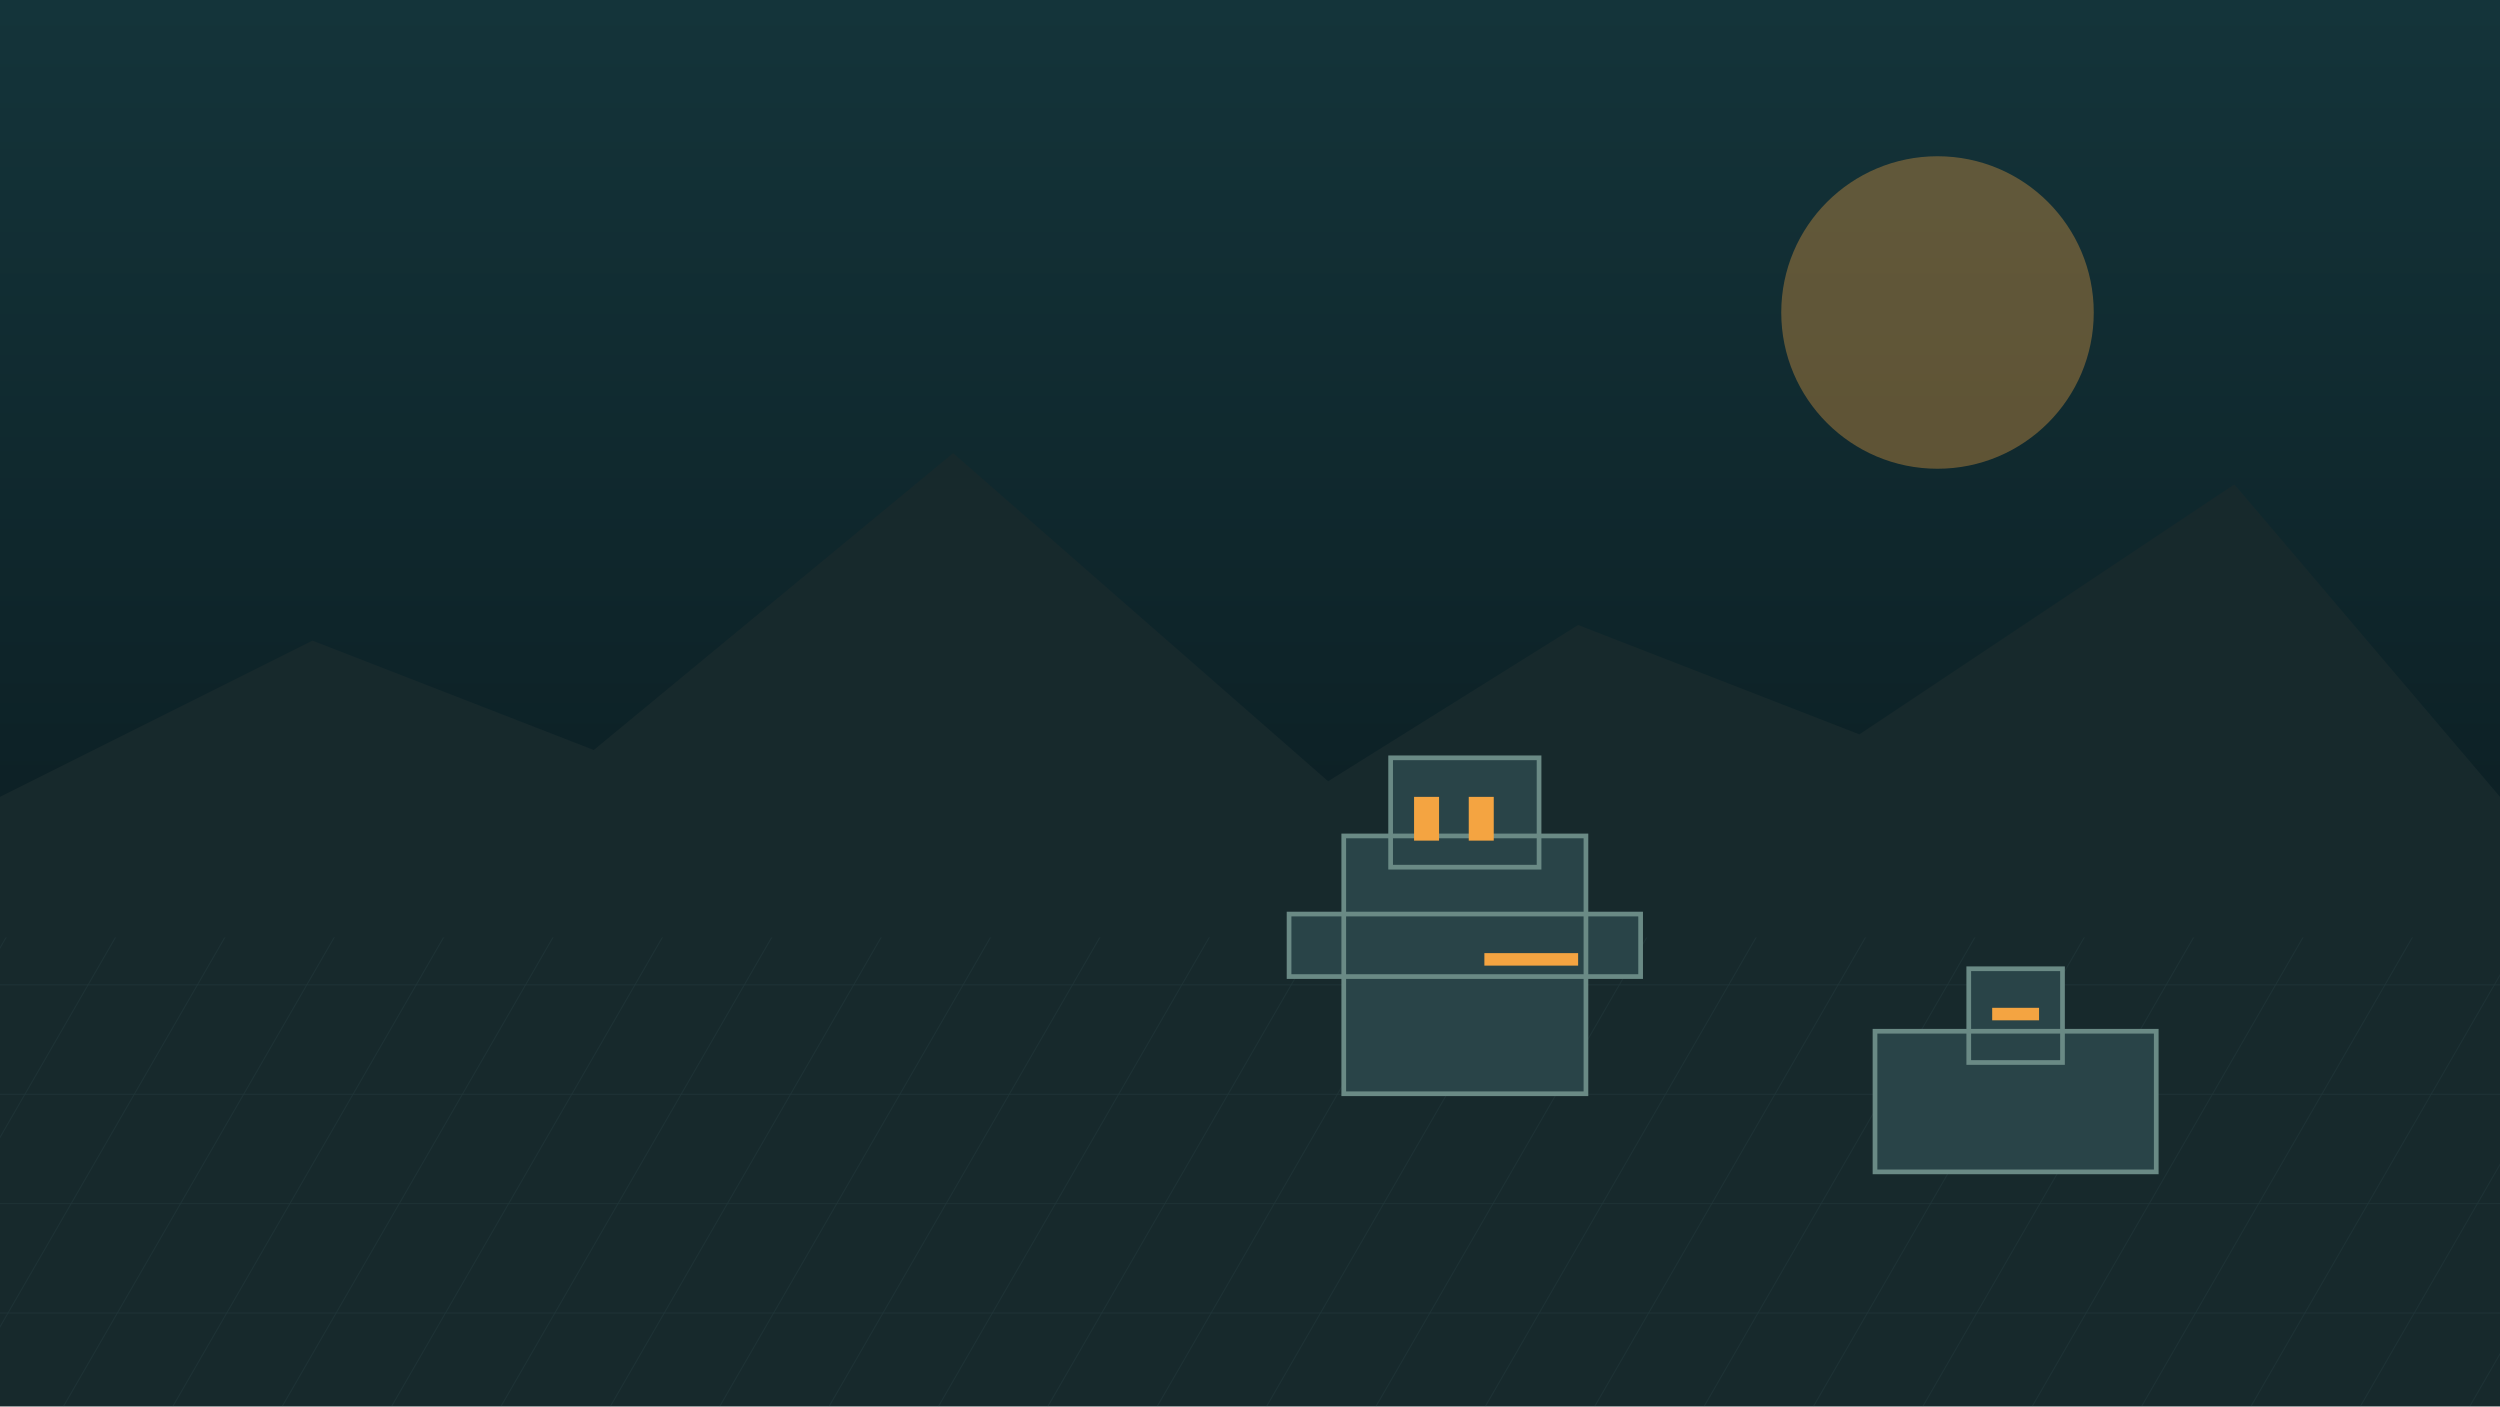
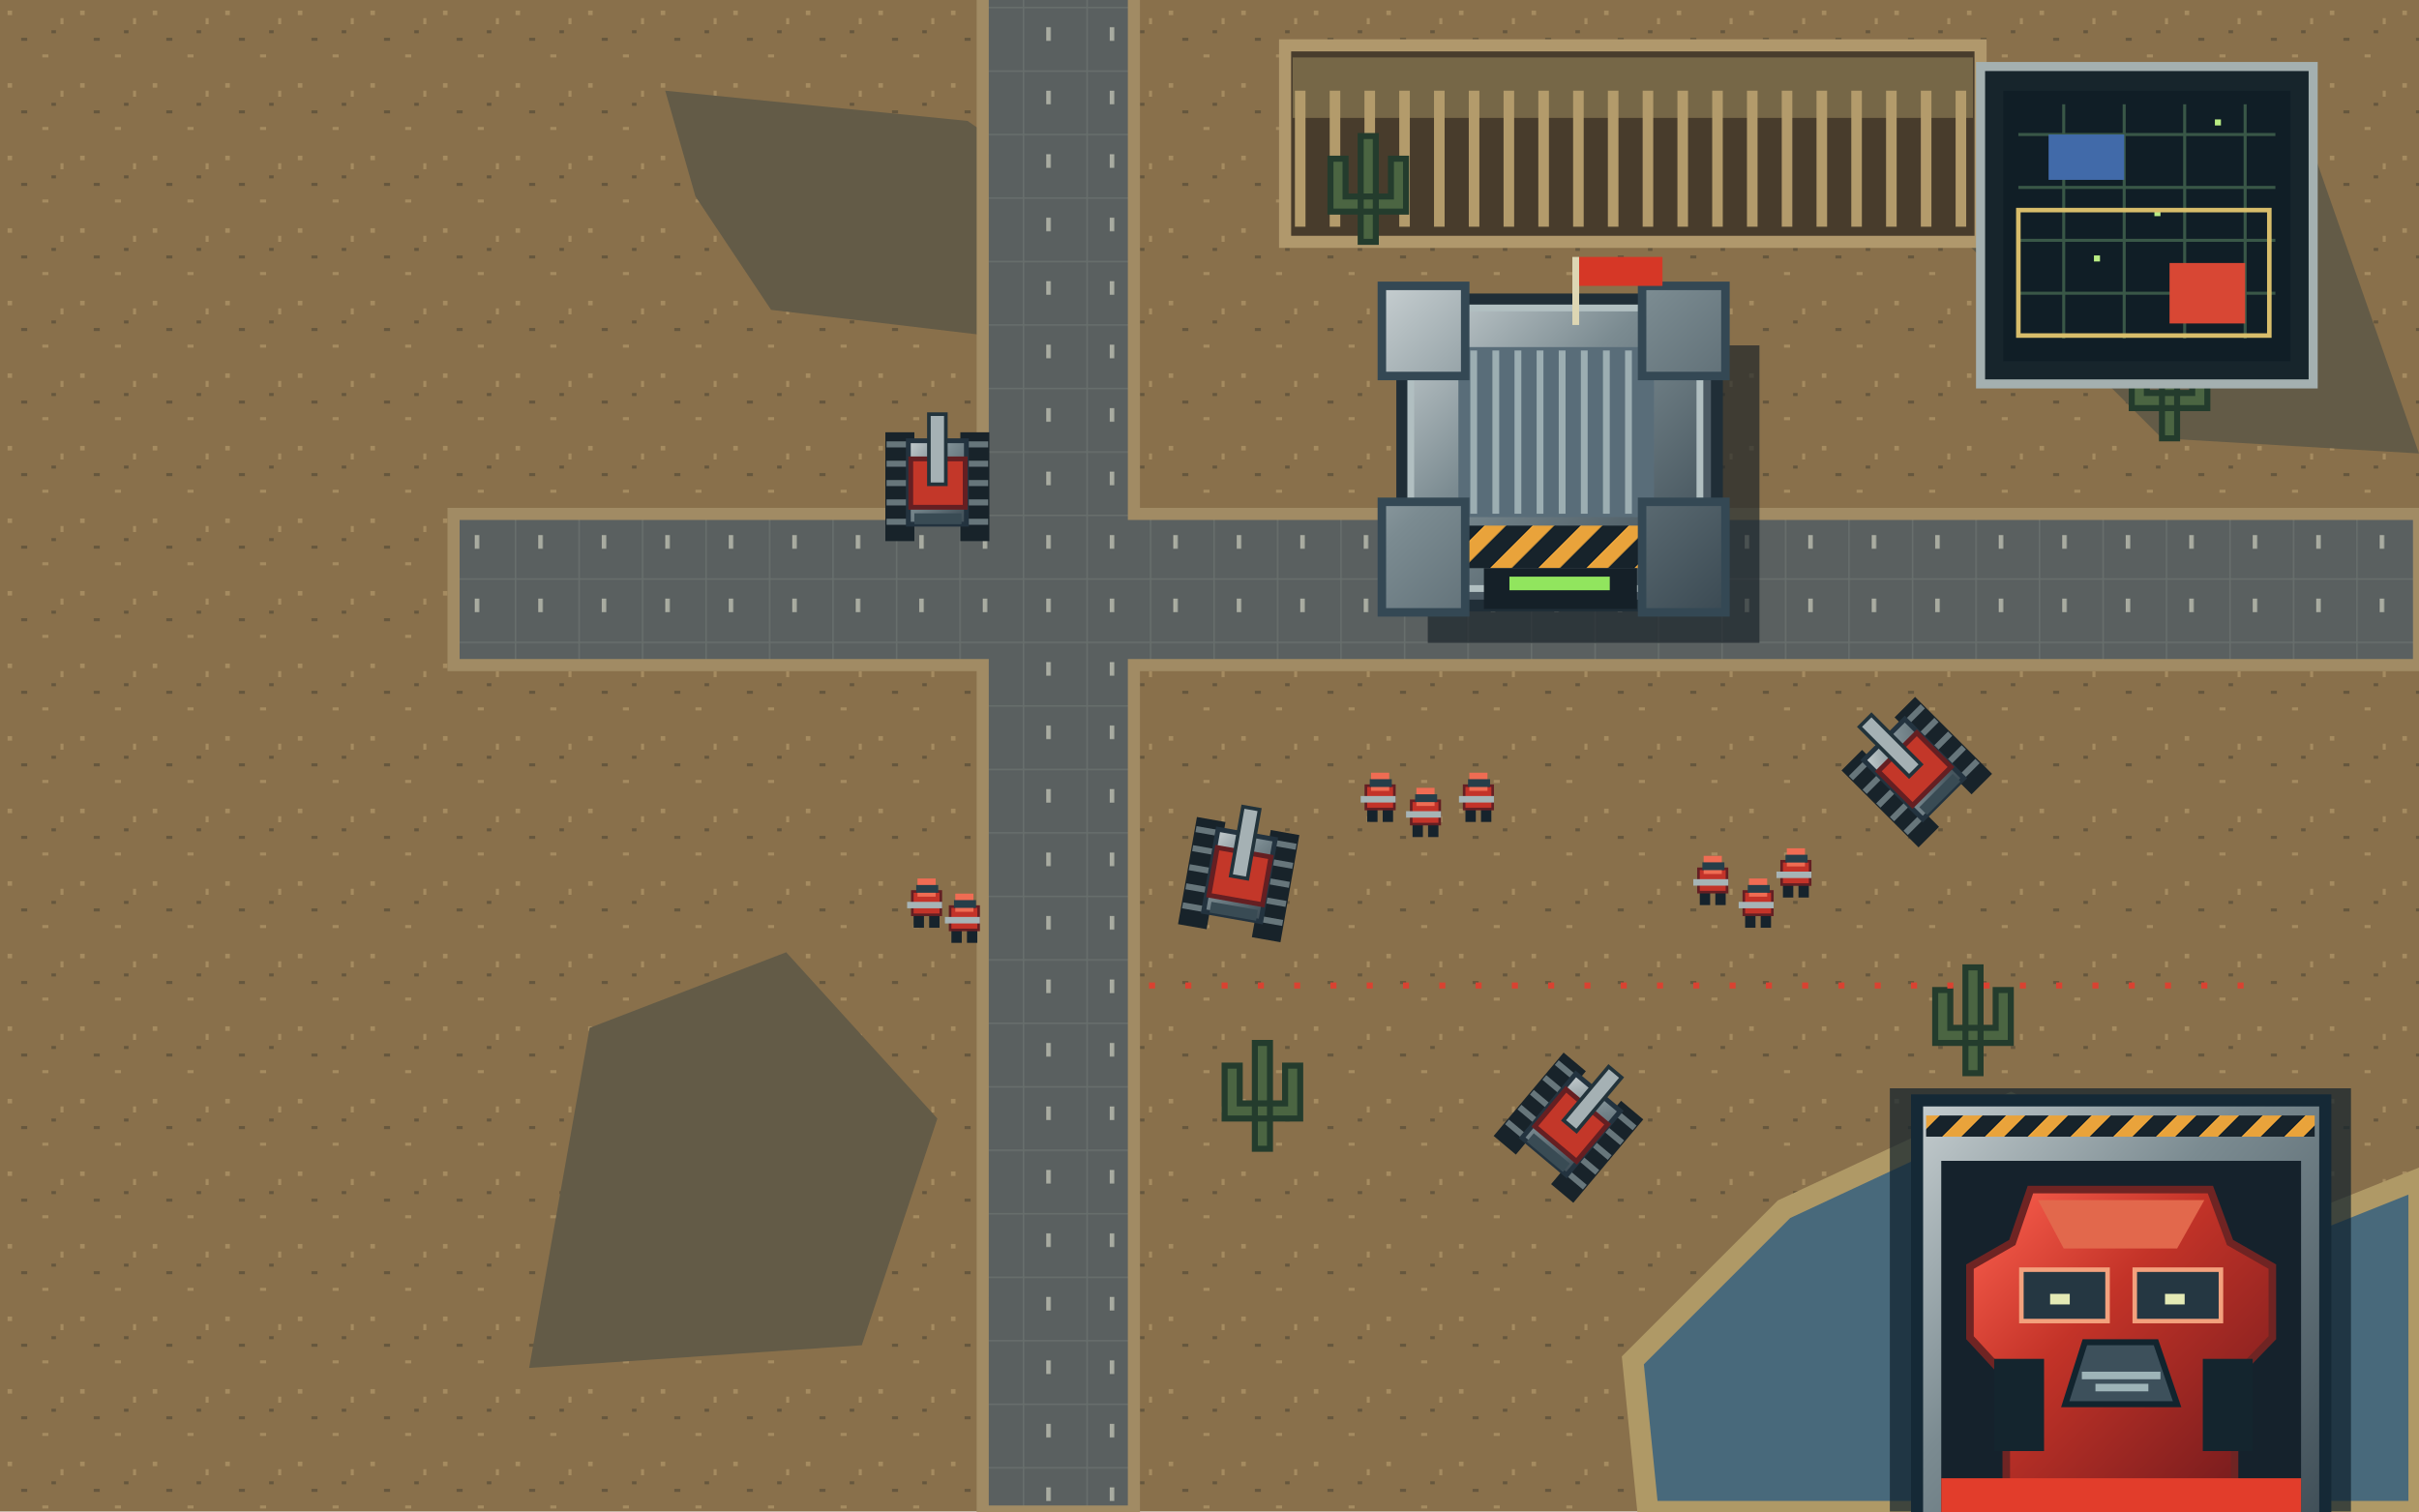
- <svg xmlns="http://www.w3.org/2000/svg" viewBox="0 0 1600 900">
+ <svg xmlns="http://www.w3.org/2000/svg" viewBox="0 0 1600 1000">
  <defs>
-     <linearGradient id="sky" x2="0" y2="1">
-       <stop stop-color="#14343a" />
-       <stop offset="1" stop-color="#071216" />
+     <pattern id="ground" width="48" height="48" patternUnits="userSpaceOnUse">
+       <path fill="#89704b" d="M0 0h48v48H0z" />
+       <path fill="#a58b60" d="M5 7h3v3H5zm23 29h4v2h-4zM40 12h2v4h-2z" />
+       <path fill="#66573e" d="M14 25h4v2h-4zm20-5h3v2h-3z" />
+     </pattern>
+     <pattern id="road" width="42" height="42" patternUnits="userSpaceOnUse">
+       <path fill="#5a6060" d="M0 0h42v42H0z" />
+       <path stroke="#87908a" opacity=".3" d="M0 5h42M5 0v42" />
+       <path fill="#a8aba0" d="M20 18h3v9h-3z" />
+     </pattern>
+     <linearGradient id="metal" x2="1" y2="1">
+       <stop stop-color="#c6ced0" />
+       <stop offset=".4" stop-color="#7b8b91" />
+       <stop offset="1" stop-color="#3b4a53" />
    </linearGradient>
-     <pattern id="grid" width="70" height="70" patternUnits="userSpaceOnUse" patternTransform="skewX(-30)">
-       <path d="M70 0H0V70" fill="none" stroke="#426267" opacity=".2" />
+     <linearGradient id="red" x2="1" y2="1">
+       <stop stop-color="#ff6250" />
+       <stop offset=".4" stop-color="#c33328" />
+       <stop offset="1" stop-color="#6e191c" />
+     </linearGradient>
+     <pattern id="hazard" width="20" height="20" patternUnits="userSpaceOnUse" patternTransform="rotate(45)">
+       <path fill="#17232b" d="M0 0h20v20H0z" />
+       <path fill="#e9a33b" d="M0 0h9v20H0z" />
    </pattern>
+     <symbol id="factory" viewBox="0 0 240 240">
+       <path fill="#172027" opacity=".65" d="M35 52h195v175H35z" />
+       <path fill="#4b5963" stroke="#202e37" stroke-width="7" d="M20 25h185v180H20z" />
+       <path fill="url(#metal)" stroke="#b1bfc1" stroke-width="4" d="M25 30h170v165H25z" />
+       <path fill="#596d79" d="M53 53h115v100H53z" />
+       <path stroke="#9caeb2" stroke-width="4" d="M62 55v96m13-96v96m13-96v96m13-96v96m13-96v96m13-96v96m13-96v96m13-96v96" />
+       <path fill="url(#hazard)" d="M47 158h131v25H47z" />
+       <path fill="#152028" d="M68 183h90v24H68z" />
+       <path fill="url(#metal)" stroke="#344854" stroke-width="5" d="M8 17h49v53H8zm153 0h49v53h-49zM8 144h49v65H8zm153 0h49v65h-49z" />
+       <path fill="#91e55e" d="M83 188h59v8H83z" />
+       <path stroke="#ddd6b3" stroke-width="4" d="M122 40v-53" />
+       <path fill="#d63726" d="M124-11h49v28h-49z" />
+     </symbol>
+     <symbol id="tank" viewBox="0 0 100 120">
+       <path fill="#18232a" d="M7 20h24v90H7zm62 0h24v90H69z" />
+       <path stroke="#67767b" stroke-width="5" d="M8 30h23m-23 16h23M8 62h23M8 78h23M8 94h23m38-64h23m-23 16h23M69 62h23M69 78h23M69 94h23" />
+       <path fill="url(#metal)" stroke="#23333f" stroke-width="4" d="M26 27h48v69H26z" />
+       <path fill="#c33729" stroke="#651f22" stroke-width="4" d="M28 42h45v40H28z" />
+       <path fill="#a5b1b4" stroke="#22333b" stroke-width="3" d="M43 5h14v58H43z" />
+       <path fill="#394b54" d="M31 87h39v9H31z" />
+     </symbol>
+     <symbol id="grunt" viewBox="0 0 28 40">
+       <path fill="#16232c" d="M5 26h8v13H5zm12 0h8v13h-8z" />
+       <path fill="#c33329" stroke="#641f23" stroke-width="2" d="M4 11h22v18H4z" />
+       <path fill="#ef6c53" d="M8 1h14v14H8z" />
+       <path fill="#263e49" d="M7 6h17v6H7z" />
+       <path fill="#a6b4b6" d="M0 19h27v5H0z" />
+     </symbol>
  </defs>
-   <path fill="url(#sky)" d="M0 0h1600v900H0z" />
-   <circle cx="1240" cy="200" r="100" fill="#f4a441" opacity=".35" />
-   <path d="m0 510 200-100 180 70 230-190 240 210 160-100 180 70 240-160 170 200v390H0" fill="#17292c" />
-   <path d="M0 600h1600v300H0z" fill="url(#grid)" />
-   <g fill="#294448" stroke="#6a8a85" stroke-width="3">
-     <path d="M860 535h155v165H860zM825 585h225v40H825zM890 485h95v70h-95z" />
-     <path d="M1200 660h180v90h-180zM1260 620h60v60h-60z" />
+   <path fill="url(#ground)" d="M0 0h1600v1000H0z" />
+   <path fill="#635b47" d="m440 60 200 20 100 70-20 80-210-25-50-75zm-50 620 130-50 100 110-50 150-220 15zM1300 40l230 60 70 200-170-10-130-130z" />
+   <path fill="#48697b" stroke="#af9966" stroke-width="14" d="m1180 800 150-70 170 90 100-40v220h-510l-10-100z" />
+   <path fill="url(#road)" stroke="#a18b64" stroke-width="8" d="M650-20h100v360h850v100H750v560H650V440H300V340h350z" />
+   <path fill="#483c2c" stroke="#b0986c" stroke-width="8" d="M850 30h460v130H850z" />
+   <path fill="#766747" d="M855 38h450v40H855z" />
+   <path stroke="#b39b6b" stroke-width="7" d="M860 60v90" />
+   <path stroke="#b39b6b" stroke-width="7" d="M883 60v90" />
+   <path stroke="#b39b6b" stroke-width="7" d="M906 60v90" />
+   <path stroke="#b39b6b" stroke-width="7" d="M929 60v90" />
+   <path stroke="#b39b6b" stroke-width="7" d="M952 60v90" />
+   <path stroke="#b39b6b" stroke-width="7" d="M975 60v90" />
+   <path stroke="#b39b6b" stroke-width="7" d="M998 60v90" />
+   <path stroke="#b39b6b" stroke-width="7" d="M1021 60v90" />
+   <path stroke="#b39b6b" stroke-width="7" d="M1044 60v90" />
+   <path stroke="#b39b6b" stroke-width="7" d="M1067 60v90" />
+   <path stroke="#b39b6b" stroke-width="7" d="M1090 60v90" />
+   <path stroke="#b39b6b" stroke-width="7" d="M1113 60v90" />
+   <path stroke="#b39b6b" stroke-width="7" d="M1136 60v90" />
+   <path stroke="#b39b6b" stroke-width="7" d="M1159 60v90" />
+   <path stroke="#b39b6b" stroke-width="7" d="M1182 60v90" />
+   <path stroke="#b39b6b" stroke-width="7" d="M1205 60v90" />
+   <path stroke="#b39b6b" stroke-width="7" d="M1228 60v90" />
+   <path stroke="#b39b6b" stroke-width="7" d="M1251 60v90" />
+   <path stroke="#b39b6b" stroke-width="7" d="M1274 60v90" />
+   <path stroke="#b39b6b" stroke-width="7" d="M1297 60v90" />
+   <use href="#factory" x="905" y="170" width="270" height="270" />
+   <use href="#tank" x="780" y="530" width="80" height="96" transform="rotate(10 820 578)" />
+   <use href="#tank" x="1225" y="460" width="80" height="96" transform="rotate(-45 1265 508)" />
+   <use href="#tank" x="580" y="270" width="80" height="96" transform="rotate(0 620 318)" />
+   <use href="#tank" x="1000" y="695" width="80" height="96" transform="rotate(40 1040 743)" />
+   <use href="#grunt" x="900" y="510" width="24" height="35" />
+   <use href="#grunt" x="930" y="520" width="24" height="35" />
+   <use href="#grunt" x="965" y="510" width="24" height="35" />
+   <use href="#grunt" x="1120" y="565" width="24" height="35" />
+   <use href="#grunt" x="1150" y="580" width="24" height="35" />
+   <use href="#grunt" x="1175" y="560" width="24" height="35" />
+   <use href="#grunt" x="600" y="580" width="24" height="35" />
+   <use href="#grunt" x="625" y="590" width="24" height="35" />
+   <path fill="#4b6542" stroke="#243c2d" stroke-width="4" d="M900 90h10v70h-10zm-20 15h10v25h20v10h-30zm40 0h10v35h-30v-10h20z" />
+   <path fill="#4b6542" stroke="#243c2d" stroke-width="4" d="M830 690h10v70h-10zm-20 15h10v25h20v10h-30zm40 0h10v35h-30v-10h20z" />
+   <path fill="#4b6542" stroke="#243c2d" stroke-width="4" d="M1300 640h10v70h-10zm-20 15h10v25h20v10h-30zm40 0h10v35h-30v-10h20z" />
+   <path fill="#4b6542" stroke="#243c2d" stroke-width="4" d="M1430 220h10v70h-10zm-20 15h10v25h20v10h-30zm40 0h10v35h-30v-10h20z" />
+   <path fill="#d94231" d="M760 650h4v4h-4z" />
+   <path fill="#d94231" d="M784 650h4v4h-4z" />
+   <path fill="#d94231" d="M808 650h4v4h-4z" />
+   <path fill="#d94231" d="M832 650h4v4h-4z" />
+   <path fill="#d94231" d="M856 650h4v4h-4z" />
+   <path fill="#d94231" d="M880 650h4v4h-4z" />
+   <path fill="#d94231" d="M904 650h4v4h-4z" />
+   <path fill="#d94231" d="M928 650h4v4h-4z" />
+   <path fill="#d94231" d="M952 650h4v4h-4z" />
+   <path fill="#d94231" d="M976 650h4v4h-4z" />
+   <path fill="#d94231" d="M1000 650h4v4h-4z" />
+   <path fill="#d94231" d="M1024 650h4v4h-4z" />
+   <path fill="#d94231" d="M1048 650h4v4h-4z" />
+   <path fill="#d94231" d="M1072 650h4v4h-4z" />
+   <path fill="#d94231" d="M1096 650h4v4h-4z" />
+   <path fill="#d94231" d="M1120 650h4v4h-4z" />
+   <path fill="#d94231" d="M1144 650h4v4h-4z" />
+   <path fill="#d94231" d="M1168 650h4v4h-4z" />
+   <path fill="#d94231" d="M1192 650h4v4h-4z" />
+   <path fill="#d94231" d="M1216 650h4v4h-4z" />
+   <path fill="#d94231" d="M1240 650h4v4h-4z" />
+   <path fill="#d94231" d="M1264 650h4v4h-4z" />
+   <path fill="#d94231" d="M1288 650h4v4h-4z" />
+   <path fill="#d94231" d="M1312 650h4v4h-4z" />
+   <path fill="#d94231" d="M1336 650h4v4h-4z" />
+   <path fill="#d94231" d="M1360 650h4v4h-4z" />
+   <path fill="#d94231" d="M1384 650h4v4h-4z" />
+   <path fill="#d94231" d="M1408 650h4v4h-4z" />
+   <path fill="#d94231" d="M1432 650h4v4h-4z" />
+   <path fill="#d94231" d="M1456 650h4v4h-4z" />
+   <path fill="#d94231" d="M1480 650h4v4h-4z" />
+   <g transform="translate(1310 44)">
+     <path fill="#17252c" stroke="#a4b0b0" stroke-width="6" d="M0 0h220v210H0z" />
+     <path fill="#101e26" d="M15 16h190v179H15z" />
+     <path fill="none" stroke="#395747" stroke-width="2" d="M25 45h170M25 80h170M25 115h170M25 150h170M55 25v155M95 25v155M135 25v155M175 25v155" />
+     <path fill="#416aa9" d="M45 45h50v30H45z" />
+     <path fill="#d84734" d="M125 130h50v40h-50z" />
+     <path fill="#b9ec83" d="M75 125h4v4h-4zm80-90h4v4h-4zm-40 60h4v4h-4z" />
+     <path fill="none" stroke="#d8bd6b" stroke-width="3" d="M25 95h166v83H25z" />
  </g>
-   <g fill="#f4a441">
-     <path d="M905 510h16v28h-16zM940 510h16v28h-16zM950 610h60v8h-60zM1275 645h30v8h-30z" />
+   <g transform="translate(1260 720)">
+     <path fill="#10212c" opacity=".7" d="M-10 0h305v280H-10z" />
+     <path fill="url(#metal)" stroke="#152936" stroke-width="8" d="M8 8h270v300H8z" />
+     <path fill="url(#hazard)" d="M14 18h257v14H14z" />
+     <path fill="#15222c" d="M24 48h238v235H24z" />
+     <path fill="url(#red)" stroke="#6f2423" stroke-width="5" d="M67 271v-80l-24-26v-47l28-16 12-35h119l13 35 28 16v47l-25 26v80z" />
+     <path fill="#e2684c" d="m88 74 17 32h75l18-32z" />
+     <path fill="#253742" stroke="#f3a17d" stroke-width="3" d="M77 120h57v34H77zm75 0h57v34h-57z" />
+     <path fill="#e4eab5" d="M96 136h13v7H96zm76 0h13v7h-13z" />
+     <path fill="#3d505b" stroke="#12242e" stroke-width="4" d="M119 168h47l14 41h-74z" />
+     <path stroke="#9eb4b8" stroke-width="5" d="M117 190h52m-43 8h35" />
+     <path fill="#14252e" d="M59 179h33v61H59zm138 0h33v61h-33z" />
+     <path fill="#e23d2b" d="M24 258h238v27H24z" />
  </g>
</svg>
